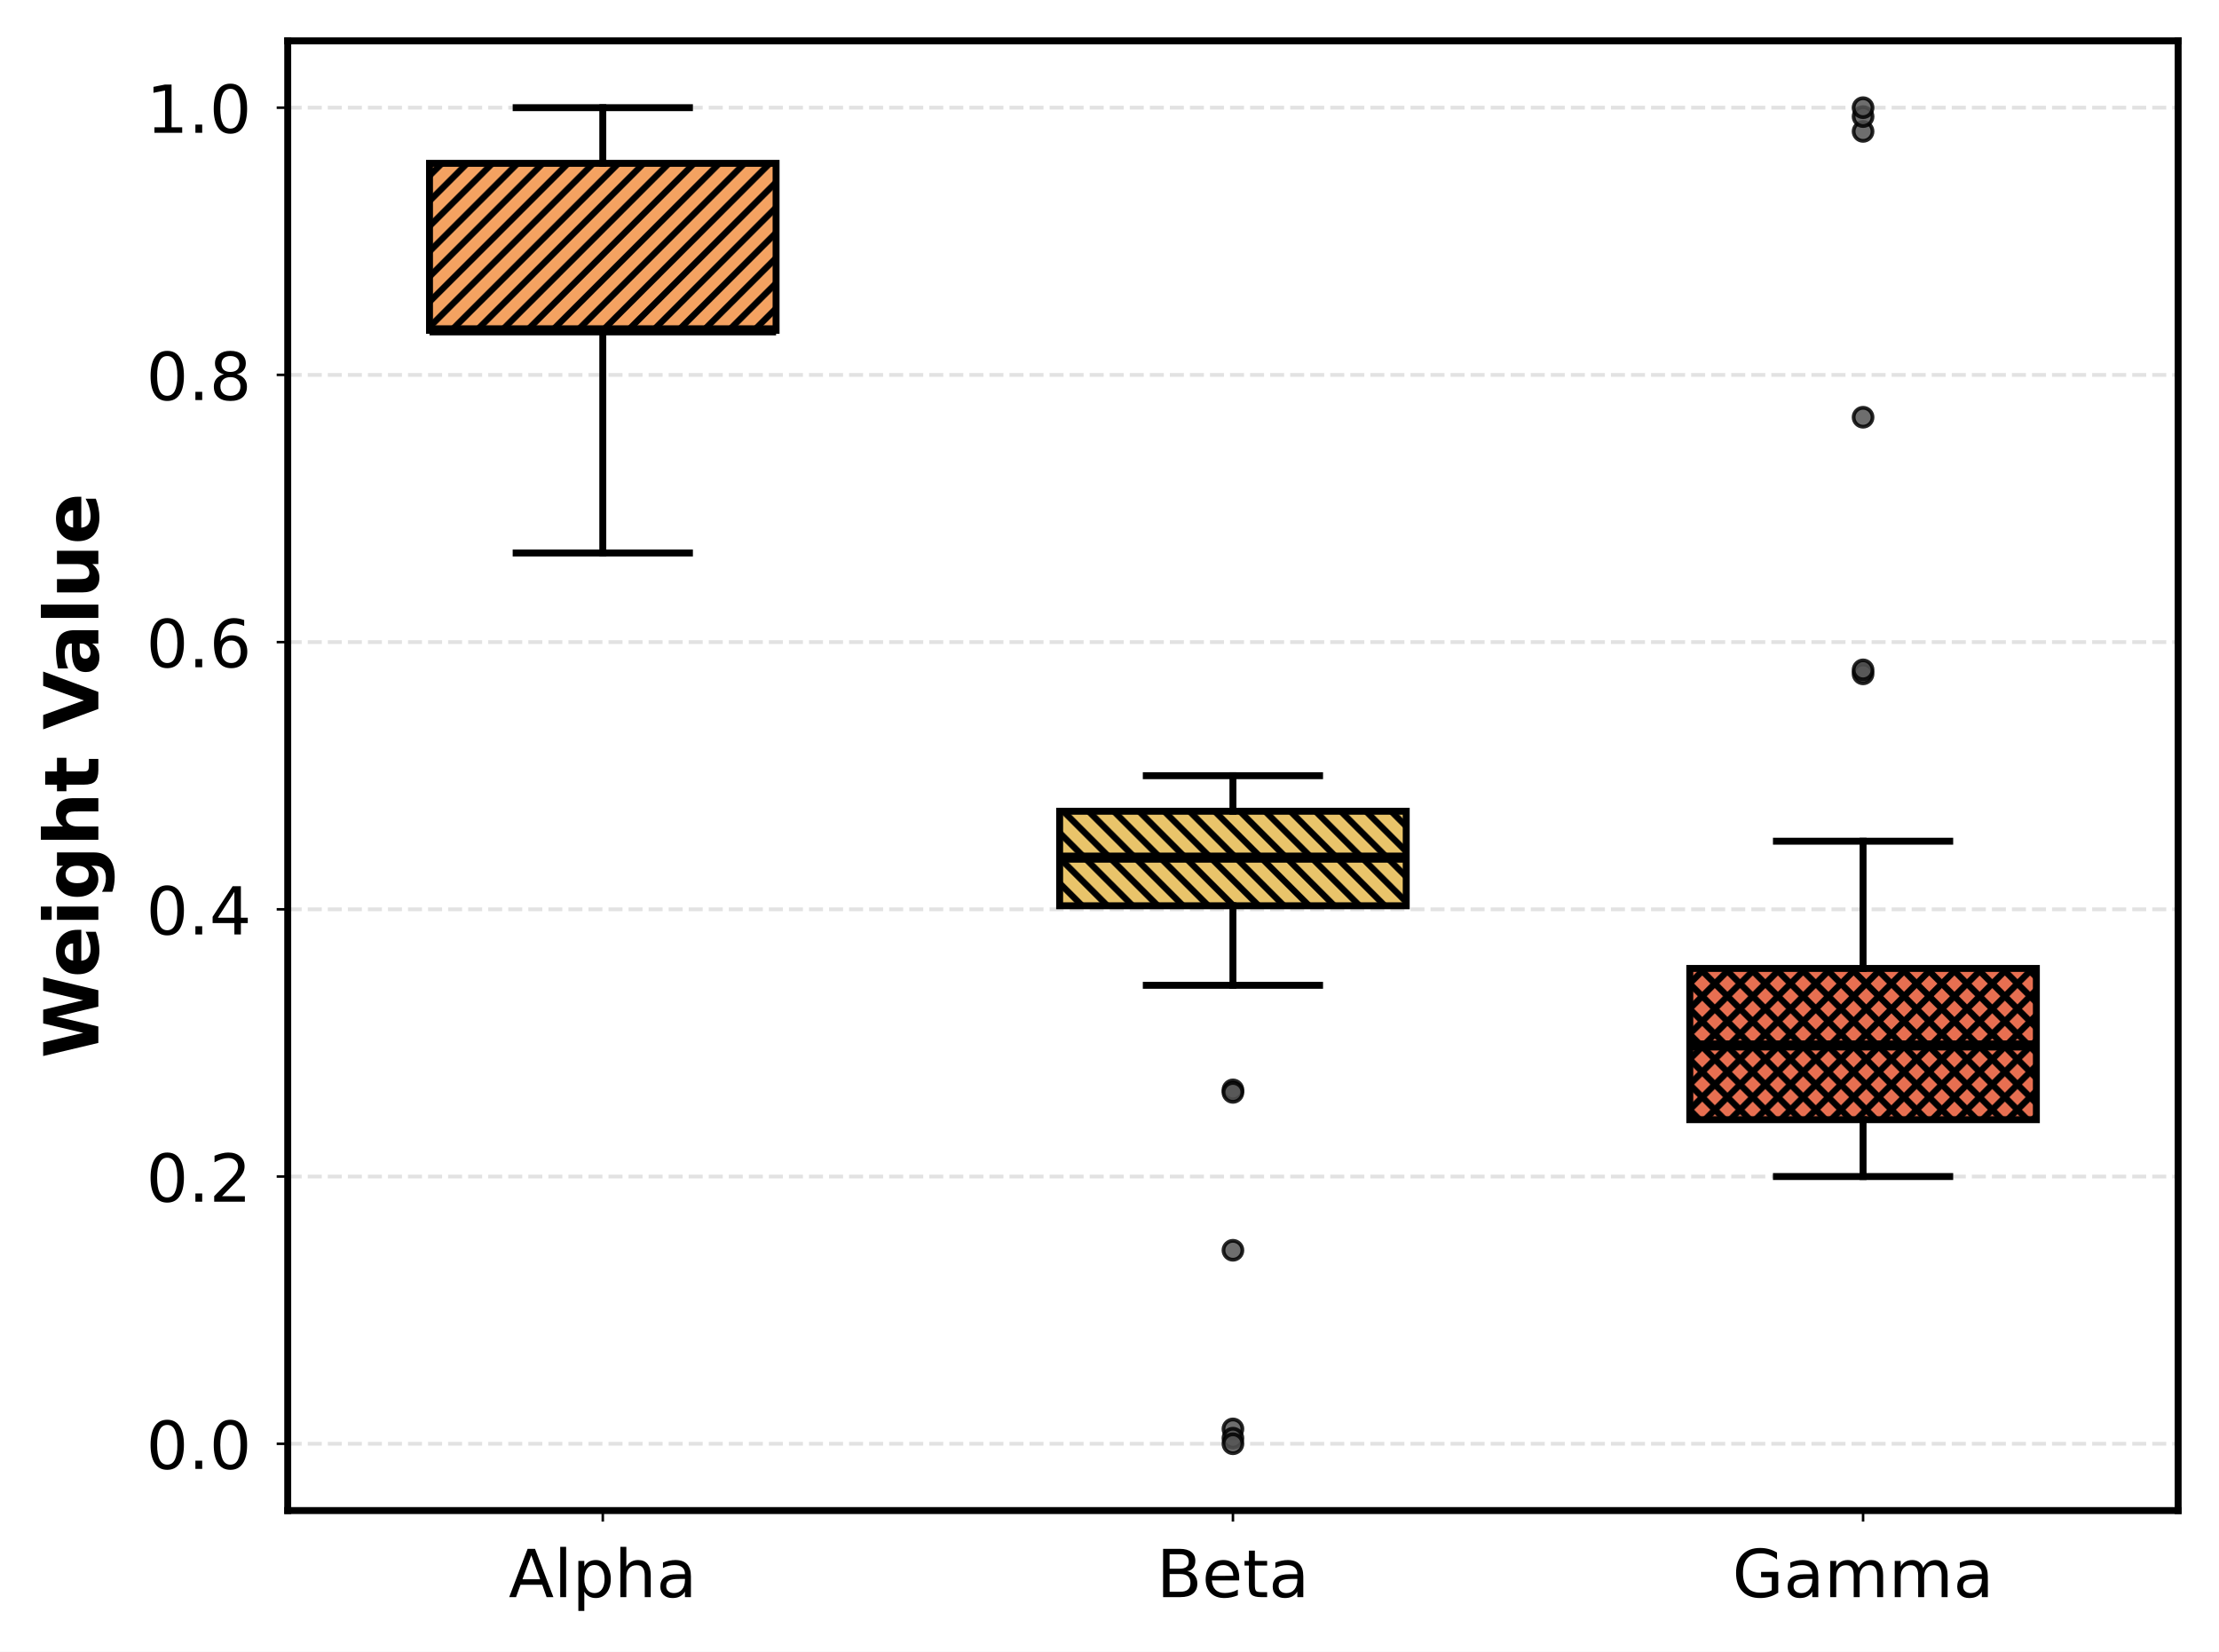
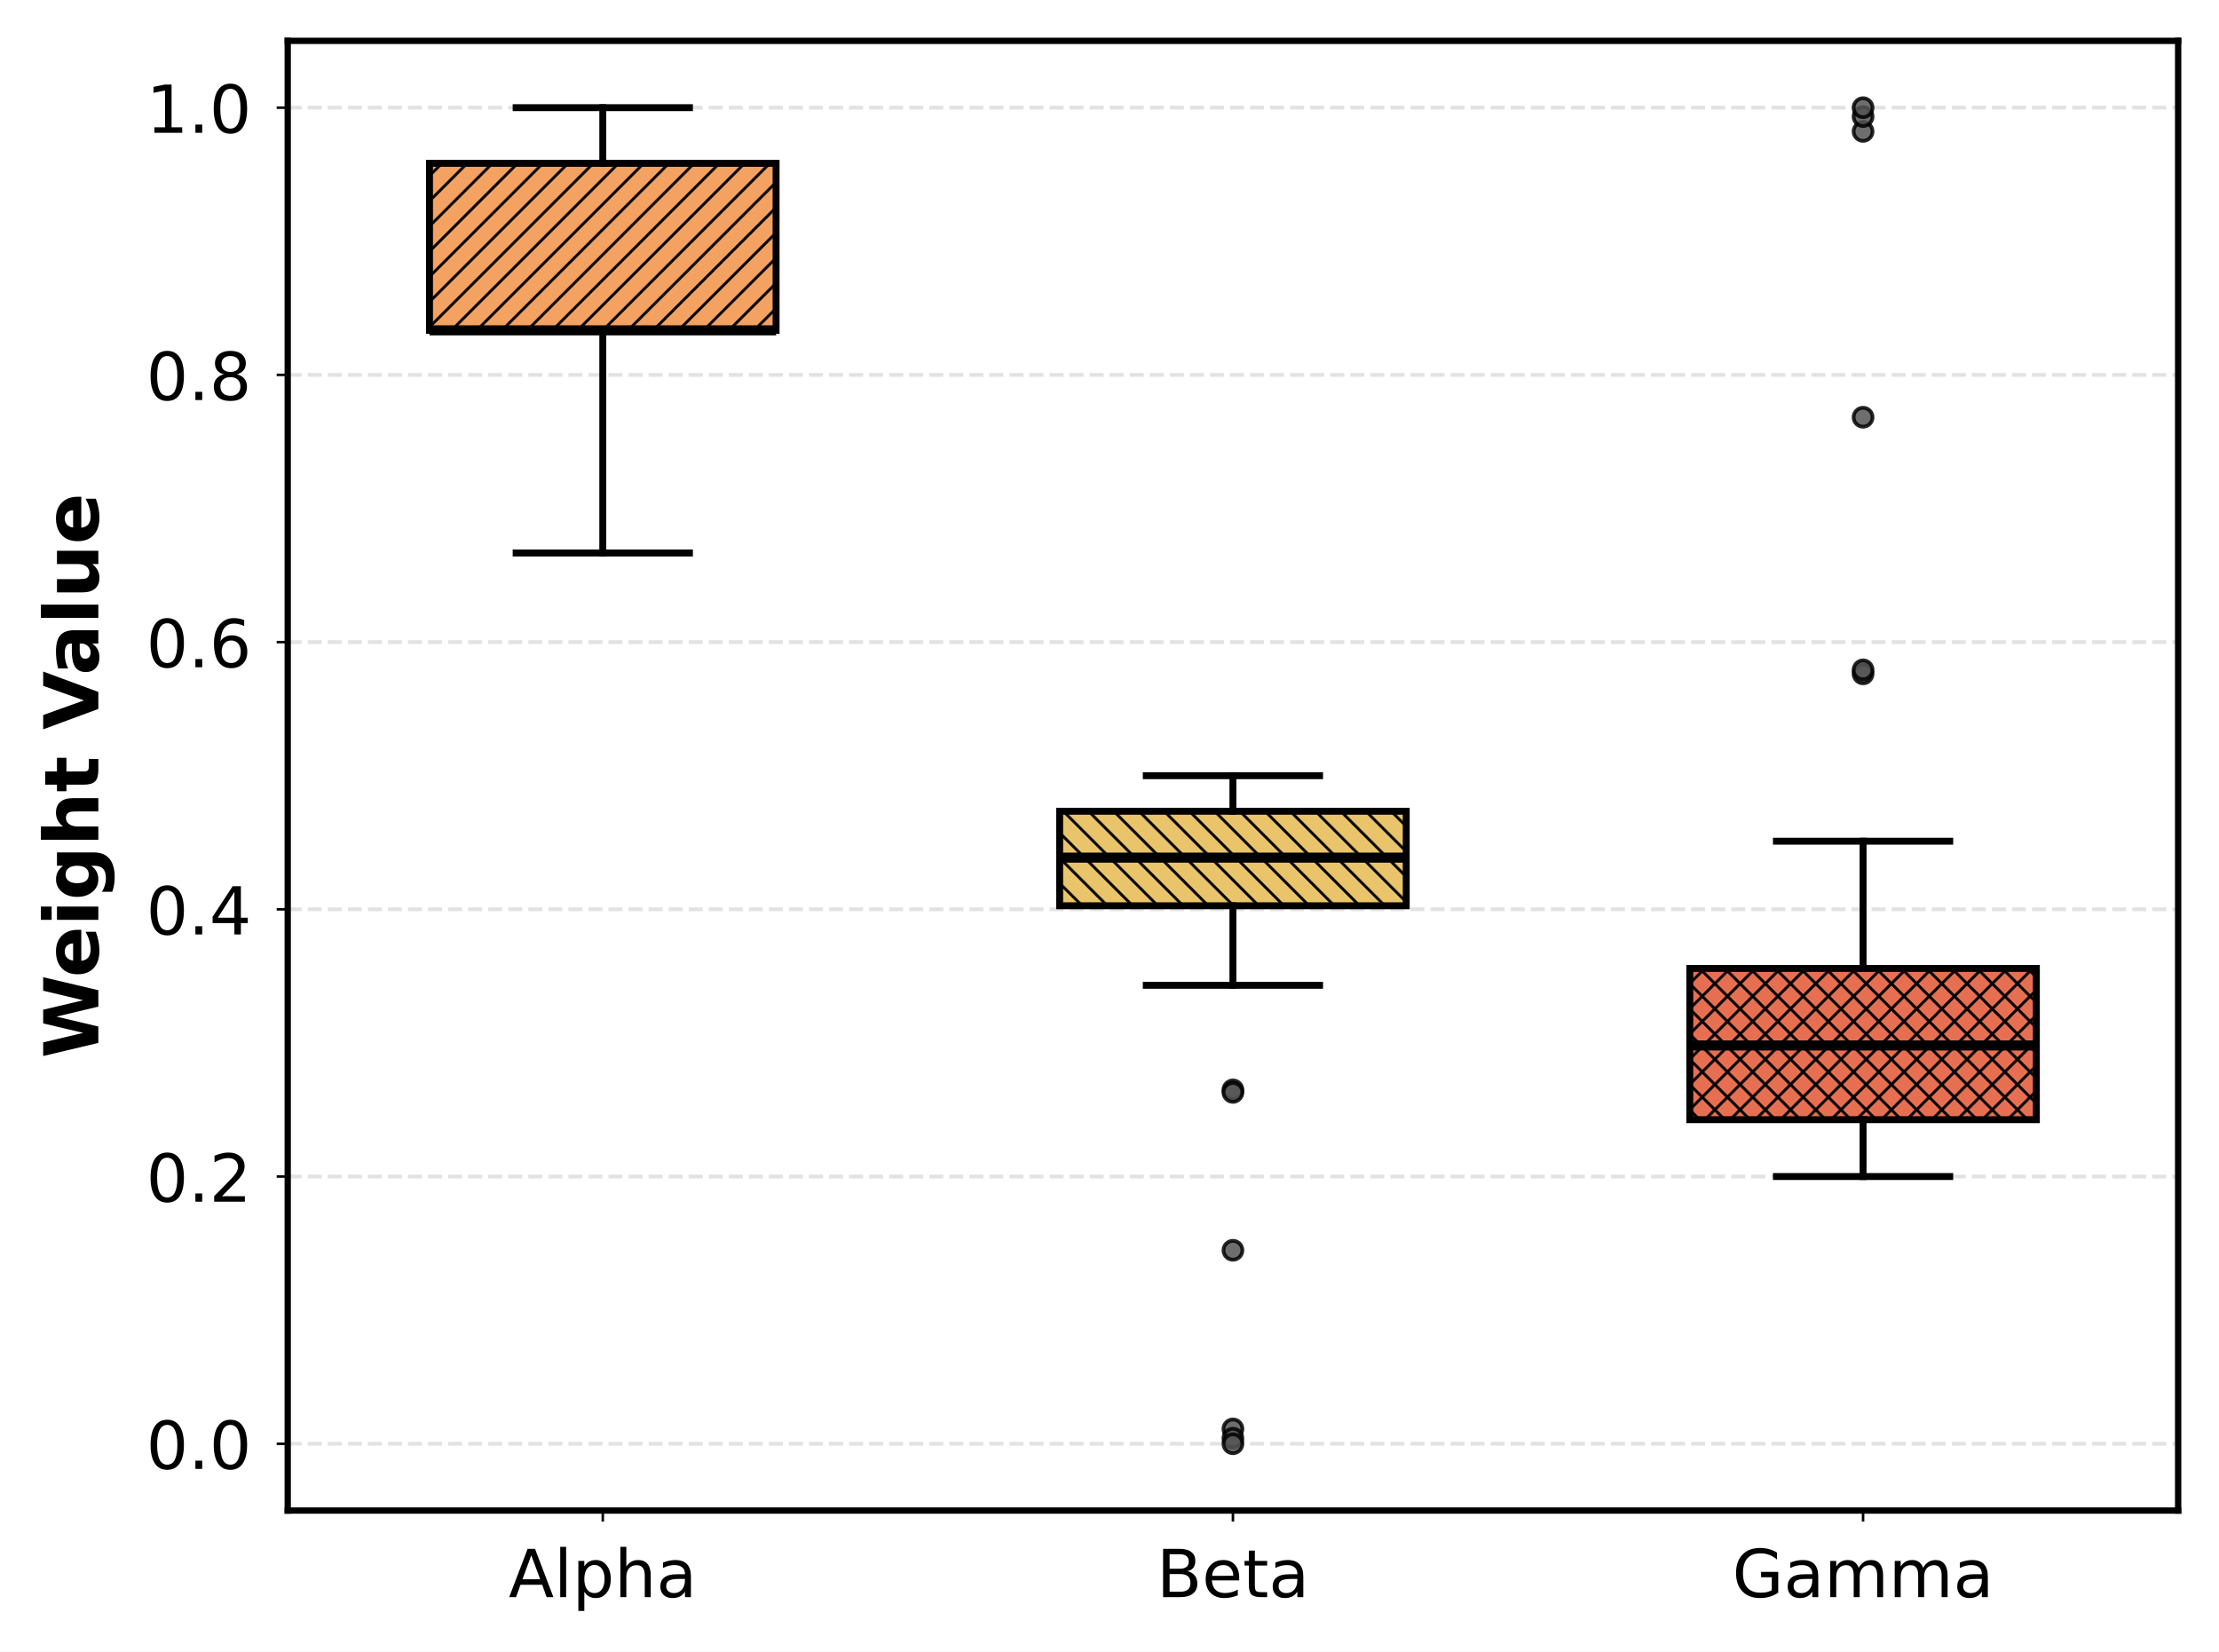
<svg xmlns="http://www.w3.org/2000/svg" xmlns:xlink="http://www.w3.org/1999/xlink" width="703.92pt" height="523.92pt" viewBox="0 0 703.92 523.92" version="1.1">
  <defs>
    <style type="text/css">*{stroke-linejoin: round; stroke-linecap: butt}</style>
  </defs>
  <g id="figure_1">
    <g id="patch_1">
      <path d="M 0 523.92  L 703.92 523.92  L 703.92 0  L 0 0  z " style="fill: #ffffff" />
    </g>
    <g id="axes_1">
      <g id="patch_2">
        <path d="M 91.272 479.135  L 690.96 479.135  L 690.96 12.96  L 91.272 12.96  z " style="fill: #ffffff" />
      </g>
      <g id="matplotlib.axis_1">
        <g id="xtick_1">
          <g id="line2d_1">
            <defs>
-               <path id="md59feac222" d="M 0 0  L 0 3.5  " style="stroke: #000000; stroke-width: 0.8" />
+               <path id="mdc21380cf2" d="M 0 0  L 0 3.5  " style="stroke: #000000; stroke-width: 0.8" />
            </defs>
            <g>
-               <use xlink:href="#md59feac222" x="191.22" y="479.135" style="stroke: #000000; stroke-width: 0.8" />
+               <use xlink:href="#mdc21380cf2" x="191.22" y="479.135" style="stroke: #000000; stroke-width: 0.8" />
            </g>
          </g>
          <g id="text_1">
            <text style="font-size: 21px; font-family: 'DejaVu Sans', 'Bitstream Vera Sans', 'Computer Modern Sans Serif', 'Lucida Grande', 'Verdana', 'Geneva', 'Lucid', 'Arial', 'Helvetica', 'Avant Garde', sans-serif; text-anchor: middle" x="191.22" y="506.592" transform="rotate(-0 191.2196 506.5922)">Alpha</text>
          </g>
        </g>
        <g id="xtick_2">
          <g id="line2d_2">
            <g>
-               <use xlink:href="#md59feac222" x="391.116" y="479.135" style="stroke: #000000; stroke-width: 0.8" />
+               <use xlink:href="#mdc21380cf2" x="391.116" y="479.135" style="stroke: #000000; stroke-width: 0.8" />
            </g>
          </g>
          <g id="text_2">
            <text style="font-size: 21px; font-family: 'DejaVu Sans', 'Bitstream Vera Sans', 'Computer Modern Sans Serif', 'Lucida Grande', 'Verdana', 'Geneva', 'Lucid', 'Arial', 'Helvetica', 'Avant Garde', sans-serif; text-anchor: middle" x="391.116" y="506.592" transform="rotate(-0 391.1155 506.5922)">Beta</text>
          </g>
        </g>
        <g id="xtick_3">
          <g id="line2d_3">
            <g>
-               <use xlink:href="#md59feac222" x="591.012" y="479.135" style="stroke: #000000; stroke-width: 0.8" />
+               <use xlink:href="#mdc21380cf2" x="591.012" y="479.135" style="stroke: #000000; stroke-width: 0.8" />
            </g>
          </g>
          <g id="text_3">
            <text style="font-size: 21px; font-family: 'DejaVu Sans', 'Bitstream Vera Sans', 'Computer Modern Sans Serif', 'Lucida Grande', 'Verdana', 'Geneva', 'Lucid', 'Arial', 'Helvetica', 'Avant Garde', sans-serif; text-anchor: middle" x="591.012" y="506.592" transform="rotate(-0 591.0115 506.5922)">Gamma</text>
          </g>
        </g>
      </g>
      <g id="matplotlib.axis_2">
        <g id="ytick_1">
          <g id="line2d_4">
-             <path d="M 91.272 457.946  L 690.96 457.946  " clip-path="url(#pc51a2b80fd)" style="fill: none; stroke-dasharray: 4.44,1.92; stroke-dashoffset: 0; stroke: #c0c0c0; stroke-opacity: 0.45; stroke-width: 1.2" />
+             <path d="M 91.272 457.946  L 690.96 457.946  " clip-path="url(#p5cb60a77cd)" style="fill: none; stroke-dasharray: 4.44,1.92; stroke-dashoffset: 0; stroke: #c0c0c0; stroke-opacity: 0.45; stroke-width: 1.2" />
          </g>
          <g id="line2d_5">
            <defs>
-               <path id="m0a890c2bb5" d="M 0 0  L -3.5 0  " style="stroke: #000000; stroke-width: 0.8" />
+               <path id="m7b43a7b3d1" d="M 0 0  L -3.5 0  " style="stroke: #000000; stroke-width: 0.8" />
            </defs>
            <g>
-               <use xlink:href="#m0a890c2bb5" x="91.272" y="457.946" style="stroke: #000000; stroke-width: 0.8" />
+               <use xlink:href="#m7b43a7b3d1" x="91.272" y="457.946" style="stroke: #000000; stroke-width: 0.8" />
            </g>
          </g>
          <g id="text_4">
            <text style="font-size: 21px; font-family: 'DejaVu Sans', 'Bitstream Vera Sans', 'Computer Modern Sans Serif', 'Lucida Grande', 'Verdana', 'Geneva', 'Lucid', 'Arial', 'Helvetica', 'Avant Garde', sans-serif; text-anchor: end" x="79.772" y="465.924" transform="rotate(-0 79.77156 465.924)">0.0</text>
          </g>
        </g>
        <g id="ytick_2">
          <g id="line2d_6">
-             <path d="M 91.272 373.186  L 690.96 373.186  " clip-path="url(#pc51a2b80fd)" style="fill: none; stroke-dasharray: 4.44,1.92; stroke-dashoffset: 0; stroke: #c0c0c0; stroke-opacity: 0.45; stroke-width: 1.2" />
+             <path d="M 91.272 373.186  L 690.96 373.186  " clip-path="url(#p5cb60a77cd)" style="fill: none; stroke-dasharray: 4.44,1.92; stroke-dashoffset: 0; stroke: #c0c0c0; stroke-opacity: 0.45; stroke-width: 1.2" />
          </g>
          <g id="line2d_7">
            <g>
-               <use xlink:href="#m0a890c2bb5" x="91.272" y="373.186" style="stroke: #000000; stroke-width: 0.8" />
+               <use xlink:href="#m7b43a7b3d1" x="91.272" y="373.186" style="stroke: #000000; stroke-width: 0.8" />
            </g>
          </g>
          <g id="text_5">
            <text style="font-size: 21px; font-family: 'DejaVu Sans', 'Bitstream Vera Sans', 'Computer Modern Sans Serif', 'Lucida Grande', 'Verdana', 'Geneva', 'Lucid', 'Arial', 'Helvetica', 'Avant Garde', sans-serif; text-anchor: end" x="79.772" y="381.165" transform="rotate(-0 79.77156 381.1648)">0.2</text>
          </g>
        </g>
        <g id="ytick_3">
          <g id="line2d_8">
-             <path d="M 91.272 288.427  L 690.96 288.427  " clip-path="url(#pc51a2b80fd)" style="fill: none; stroke-dasharray: 4.44,1.92; stroke-dashoffset: 0; stroke: #c0c0c0; stroke-opacity: 0.45; stroke-width: 1.2" />
+             <path d="M 91.272 288.427  L 690.96 288.427  " clip-path="url(#p5cb60a77cd)" style="fill: none; stroke-dasharray: 4.44,1.92; stroke-dashoffset: 0; stroke: #c0c0c0; stroke-opacity: 0.45; stroke-width: 1.2" />
          </g>
          <g id="line2d_9">
            <g>
-               <use xlink:href="#m0a890c2bb5" x="91.272" y="288.427" style="stroke: #000000; stroke-width: 0.8" />
+               <use xlink:href="#m7b43a7b3d1" x="91.272" y="288.427" style="stroke: #000000; stroke-width: 0.8" />
            </g>
          </g>
          <g id="text_6">
            <text style="font-size: 21px; font-family: 'DejaVu Sans', 'Bitstream Vera Sans', 'Computer Modern Sans Serif', 'Lucida Grande', 'Verdana', 'Geneva', 'Lucid', 'Arial', 'Helvetica', 'Avant Garde', sans-serif; text-anchor: end" x="79.772" y="296.406" transform="rotate(-0 79.77156 296.4057)">0.4</text>
          </g>
        </g>
        <g id="ytick_4">
          <g id="line2d_10">
-             <path d="M 91.272 203.668  L 690.96 203.668  " clip-path="url(#pc51a2b80fd)" style="fill: none; stroke-dasharray: 4.44,1.92; stroke-dashoffset: 0; stroke: #c0c0c0; stroke-opacity: 0.45; stroke-width: 1.2" />
+             <path d="M 91.272 203.668  L 690.96 203.668  " clip-path="url(#p5cb60a77cd)" style="fill: none; stroke-dasharray: 4.44,1.92; stroke-dashoffset: 0; stroke: #c0c0c0; stroke-opacity: 0.45; stroke-width: 1.2" />
          </g>
          <g id="line2d_11">
            <g>
-               <use xlink:href="#m0a890c2bb5" x="91.272" y="203.668" style="stroke: #000000; stroke-width: 0.8" />
+               <use xlink:href="#m7b43a7b3d1" x="91.272" y="203.668" style="stroke: #000000; stroke-width: 0.8" />
            </g>
          </g>
          <g id="text_7">
            <text style="font-size: 21px; font-family: 'DejaVu Sans', 'Bitstream Vera Sans', 'Computer Modern Sans Serif', 'Lucida Grande', 'Verdana', 'Geneva', 'Lucid', 'Arial', 'Helvetica', 'Avant Garde', sans-serif; text-anchor: end" x="79.772" y="211.647" transform="rotate(-0 79.77156 211.6465)">0.6</text>
          </g>
        </g>
        <g id="ytick_5">
          <g id="line2d_12">
-             <path d="M 91.272 118.909  L 690.96 118.909  " clip-path="url(#pc51a2b80fd)" style="fill: none; stroke-dasharray: 4.44,1.92; stroke-dashoffset: 0; stroke: #c0c0c0; stroke-opacity: 0.45; stroke-width: 1.2" />
+             <path d="M 91.272 118.909  L 690.96 118.909  " clip-path="url(#p5cb60a77cd)" style="fill: none; stroke-dasharray: 4.44,1.92; stroke-dashoffset: 0; stroke: #c0c0c0; stroke-opacity: 0.45; stroke-width: 1.2" />
          </g>
          <g id="line2d_13">
            <g>
-               <use xlink:href="#m0a890c2bb5" x="91.272" y="118.909" style="stroke: #000000; stroke-width: 0.8" />
+               <use xlink:href="#m7b43a7b3d1" x="91.272" y="118.909" style="stroke: #000000; stroke-width: 0.8" />
            </g>
          </g>
          <g id="text_8">
            <text style="font-size: 21px; font-family: 'DejaVu Sans', 'Bitstream Vera Sans', 'Computer Modern Sans Serif', 'Lucida Grande', 'Verdana', 'Geneva', 'Lucid', 'Arial', 'Helvetica', 'Avant Garde', sans-serif; text-anchor: end" x="79.772" y="126.887" transform="rotate(-0 79.77156 126.8873)">0.8</text>
          </g>
        </g>
        <g id="ytick_6">
          <g id="line2d_14">
-             <path d="M 91.272 34.15  L 690.96 34.15  " clip-path="url(#pc51a2b80fd)" style="fill: none; stroke-dasharray: 4.44,1.92; stroke-dashoffset: 0; stroke: #c0c0c0; stroke-opacity: 0.45; stroke-width: 1.2" />
+             <path d="M 91.272 34.15  L 690.96 34.15  " clip-path="url(#p5cb60a77cd)" style="fill: none; stroke-dasharray: 4.44,1.92; stroke-dashoffset: 0; stroke: #c0c0c0; stroke-opacity: 0.45; stroke-width: 1.2" />
          </g>
          <g id="line2d_15">
            <g>
-               <use xlink:href="#m0a890c2bb5" x="91.272" y="34.15" style="stroke: #000000; stroke-width: 0.8" />
+               <use xlink:href="#m7b43a7b3d1" x="91.272" y="34.15" style="stroke: #000000; stroke-width: 0.8" />
            </g>
          </g>
          <g id="text_9">
            <text style="font-size: 21px; font-family: 'DejaVu Sans', 'Bitstream Vera Sans', 'Computer Modern Sans Serif', 'Lucida Grande', 'Verdana', 'Geneva', 'Lucid', 'Arial', 'Helvetica', 'Avant Garde', sans-serif; text-anchor: end" x="79.772" y="42.128" transform="rotate(-0 79.77156 42.12815)">1.0</text>
          </g>
        </g>
        <g id="text_10">
          <text style="font-weight: 700; font-size: 24px; font-family: 'DejaVu Sans', 'Bitstream Vera Sans', 'Computer Modern Sans Serif', 'Lucida Grande', 'Verdana', 'Geneva', 'Lucid', 'Arial', 'Helvetica', 'Avant Garde', sans-serif; text-anchor: middle" x="31.196" y="246.048" transform="rotate(-90 31.19625 246.0477)">Weight Value</text>
        </g>
      </g>
      <g id="patch_3">
-         <path d="M 136.248 104.782  L 246.191 104.782  L 246.191 51.808  L 136.248 51.808  L 136.248 104.782  z " clip-path="url(#pc51a2b80fd)" style="fill: url(#h2aa977798a); stroke: #000000; stroke-width: 2.2; stroke-linejoin: miter" />
+         <path d="M 136.248 104.782  L 246.191 104.782  L 246.191 51.808  L 136.248 51.808  L 136.248 104.782  z " clip-path="url(#p5cb60a77cd)" style="fill: url(#h4cd79e7c45); stroke: #000000; stroke-width: 2.2; stroke-linejoin: miter" />
      </g>
      <g id="line2d_16">
-         <path d="M 191.22 104.782  L 191.22 175.415  " clip-path="url(#pc51a2b80fd)" style="fill: none; stroke: #000000; stroke-width: 2.2; stroke-linecap: square" />
+         <path d="M 191.22 104.782  L 191.22 175.415  " clip-path="url(#p5cb60a77cd)" style="fill: none; stroke: #000000; stroke-width: 2.2; stroke-linecap: square" />
      </g>
      <g id="line2d_17">
-         <path d="M 191.22 51.808  L 191.22 34.15  " clip-path="url(#pc51a2b80fd)" style="fill: none; stroke: #000000; stroke-width: 2.2; stroke-linecap: square" />
+         <path d="M 191.22 51.808  L 191.22 34.15  " clip-path="url(#p5cb60a77cd)" style="fill: none; stroke: #000000; stroke-width: 2.2; stroke-linecap: square" />
      </g>
      <g id="line2d_18">
-         <path d="M 163.734 175.415  L 218.705 175.415  " clip-path="url(#pc51a2b80fd)" style="fill: none; stroke: #000000; stroke-width: 2.2; stroke-linecap: square" />
+         <path d="M 163.734 175.415  L 218.705 175.415  " clip-path="url(#p5cb60a77cd)" style="fill: none; stroke: #000000; stroke-width: 2.2; stroke-linecap: square" />
      </g>
      <g id="line2d_19">
-         <path d="M 163.734 34.15  L 218.705 34.15  " clip-path="url(#pc51a2b80fd)" style="fill: none; stroke: #000000; stroke-width: 2.2; stroke-linecap: square" />
+         <path d="M 163.734 34.15  L 218.705 34.15  " clip-path="url(#p5cb60a77cd)" style="fill: none; stroke: #000000; stroke-width: 2.2; stroke-linecap: square" />
      </g>
      <g id="line2d_20" />
      <g id="patch_4">
-         <path d="M 336.144 287.304  L 446.087 287.304  L 446.087 257.319  L 336.144 257.319  L 336.144 287.304  z " clip-path="url(#pc51a2b80fd)" style="fill: url(#hd6bad253f9); stroke: #000000; stroke-width: 2.2; stroke-linejoin: miter" />
+         <path d="M 336.144 287.304  L 446.087 287.304  L 446.087 257.319  L 336.144 257.319  L 336.144 287.304  z " clip-path="url(#p5cb60a77cd)" style="fill: url(#h6da195fd85); stroke: #000000; stroke-width: 2.2; stroke-linejoin: miter" />
      </g>
      <g id="line2d_21">
-         <path d="M 391.116 287.304  L 391.116 312.525  " clip-path="url(#pc51a2b80fd)" style="fill: none; stroke: #000000; stroke-width: 2.2; stroke-linecap: square" />
+         <path d="M 391.116 287.304  L 391.116 312.525  " clip-path="url(#p5cb60a77cd)" style="fill: none; stroke: #000000; stroke-width: 2.2; stroke-linecap: square" />
      </g>
      <g id="line2d_22">
-         <path d="M 391.116 257.319  L 391.116 246.048  " clip-path="url(#pc51a2b80fd)" style="fill: none; stroke: #000000; stroke-width: 2.2; stroke-linecap: square" />
+         <path d="M 391.116 257.319  L 391.116 246.048  " clip-path="url(#p5cb60a77cd)" style="fill: none; stroke: #000000; stroke-width: 2.2; stroke-linecap: square" />
      </g>
      <g id="line2d_23">
-         <path d="M 363.63 312.525  L 418.601 312.525  " clip-path="url(#pc51a2b80fd)" style="fill: none; stroke: #000000; stroke-width: 2.2; stroke-linecap: square" />
+         <path d="M 363.63 312.525  L 418.601 312.525  " clip-path="url(#p5cb60a77cd)" style="fill: none; stroke: #000000; stroke-width: 2.2; stroke-linecap: square" />
      </g>
      <g id="line2d_24">
-         <path d="M 363.63 246.048  L 418.601 246.048  " clip-path="url(#pc51a2b80fd)" style="fill: none; stroke: #000000; stroke-width: 2.2; stroke-linecap: square" />
+         <path d="M 363.63 246.048  L 418.601 246.048  " clip-path="url(#p5cb60a77cd)" style="fill: none; stroke: #000000; stroke-width: 2.2; stroke-linecap: square" />
      </g>
      <g id="line2d_25">
        <defs>
-           <path id="m26b52dd6b5" d="M 0 3  C 0.796 3 1.559 2.684 2.121 2.121  C 2.684 1.559 3 0.796 3 0  C 3 -0.796 2.684 -1.559 2.121 -2.121  C 1.559 -2.684 0.796 -3 0 -3  C -0.796 -3 -1.559 -2.684 -2.121 -2.121  C -2.684 -1.559 -3 -0.796 -3 0  C -3 0.796 -2.684 1.559 -2.121 2.121  C -1.559 2.684 -0.796 3 0 3  z " style="stroke: #000000; stroke-opacity: 0.85; stroke-width: 1.2" />
+           <path id="maa524fe3e0" d="M 0 3  C 0.796 3 1.559 2.684 2.121 2.121  C 2.684 1.559 3 0.796 3 0  C 3 -0.796 2.684 -1.559 2.121 -2.121  C 1.559 -2.684 0.796 -3 0 -3  C -0.796 -3 -1.559 -2.684 -2.121 -2.121  C -2.684 -1.559 -3 -0.796 -3 0  C -3 0.796 -2.684 1.559 -2.121 2.121  C -1.559 2.684 -0.796 3 0 3  z " style="stroke: #000000; stroke-opacity: 0.85; stroke-width: 1.2" />
        </defs>
-         <g clip-path="url(#pc51a2b80fd)">
-           <use xlink:href="#m26b52dd6b5" x="391.116" y="345.699" style="fill: #555555; fill-opacity: 0.85; stroke: #000000; stroke-opacity: 0.85; stroke-width: 1.2" />
-           <use xlink:href="#m26b52dd6b5" x="391.116" y="396.574" style="fill: #555555; fill-opacity: 0.85; stroke: #000000; stroke-opacity: 0.85; stroke-width: 1.2" />
-           <use xlink:href="#m26b52dd6b5" x="391.116" y="346.493" style="fill: #555555; fill-opacity: 0.85; stroke: #000000; stroke-opacity: 0.85; stroke-width: 1.2" />
-           <use xlink:href="#m26b52dd6b5" x="391.116" y="453.237" style="fill: #555555; fill-opacity: 0.85; stroke: #000000; stroke-opacity: 0.85; stroke-width: 1.2" />
-           <use xlink:href="#m26b52dd6b5" x="391.116" y="456.18" style="fill: #555555; fill-opacity: 0.85; stroke: #000000; stroke-opacity: 0.85; stroke-width: 1.2" />
-           <use xlink:href="#m26b52dd6b5" x="391.116" y="457.946" style="fill: #555555; fill-opacity: 0.85; stroke: #000000; stroke-opacity: 0.85; stroke-width: 1.2" />
+         <g clip-path="url(#p5cb60a77cd)">
+           <use xlink:href="#maa524fe3e0" x="391.116" y="345.699" style="fill: #555555; fill-opacity: 0.85; stroke: #000000; stroke-opacity: 0.85; stroke-width: 1.2" />
+           <use xlink:href="#maa524fe3e0" x="391.116" y="396.574" style="fill: #555555; fill-opacity: 0.85; stroke: #000000; stroke-opacity: 0.85; stroke-width: 1.2" />
+           <use xlink:href="#maa524fe3e0" x="391.116" y="346.493" style="fill: #555555; fill-opacity: 0.85; stroke: #000000; stroke-opacity: 0.85; stroke-width: 1.2" />
+           <use xlink:href="#maa524fe3e0" x="391.116" y="453.237" style="fill: #555555; fill-opacity: 0.85; stroke: #000000; stroke-opacity: 0.85; stroke-width: 1.2" />
+           <use xlink:href="#maa524fe3e0" x="391.116" y="456.18" style="fill: #555555; fill-opacity: 0.85; stroke: #000000; stroke-opacity: 0.85; stroke-width: 1.2" />
+           <use xlink:href="#maa524fe3e0" x="391.116" y="457.946" style="fill: #555555; fill-opacity: 0.85; stroke: #000000; stroke-opacity: 0.85; stroke-width: 1.2" />
        </g>
      </g>
      <g id="patch_5">
-         <path d="M 536.04 355.152  L 645.983 355.152  L 645.983 307.176  L 536.04 307.176  L 536.04 355.152  z " clip-path="url(#pc51a2b80fd)" style="fill: url(#h4a128d076e); stroke: #000000; stroke-width: 2.2; stroke-linejoin: miter" />
+         <path d="M 536.04 355.152  L 645.983 355.152  L 645.983 307.176  L 536.04 307.176  L 536.04 355.152  z " clip-path="url(#p5cb60a77cd)" style="fill: url(#hda3ffea87b); stroke: #000000; stroke-width: 2.2; stroke-linejoin: miter" />
      </g>
      <g id="line2d_26">
-         <path d="M 591.012 355.152  L 591.012 373.186  " clip-path="url(#pc51a2b80fd)" style="fill: none; stroke: #000000; stroke-width: 2.2; stroke-linecap: square" />
+         <path d="M 591.012 355.152  L 591.012 373.186  " clip-path="url(#p5cb60a77cd)" style="fill: none; stroke: #000000; stroke-width: 2.2; stroke-linecap: square" />
      </g>
      <g id="line2d_27">
-         <path d="M 591.012 307.176  L 591.012 266.823  " clip-path="url(#pc51a2b80fd)" style="fill: none; stroke: #000000; stroke-width: 2.2; stroke-linecap: square" />
+         <path d="M 591.012 307.176  L 591.012 266.823  " clip-path="url(#p5cb60a77cd)" style="fill: none; stroke: #000000; stroke-width: 2.2; stroke-linecap: square" />
      </g>
      <g id="line2d_28">
-         <path d="M 563.526 373.186  L 618.497 373.186  " clip-path="url(#pc51a2b80fd)" style="fill: none; stroke: #000000; stroke-width: 2.2; stroke-linecap: square" />
+         <path d="M 563.526 373.186  L 618.497 373.186  " clip-path="url(#p5cb60a77cd)" style="fill: none; stroke: #000000; stroke-width: 2.2; stroke-linecap: square" />
      </g>
      <g id="line2d_29">
-         <path d="M 563.526 266.823  L 618.497 266.823  " clip-path="url(#pc51a2b80fd)" style="fill: none; stroke: #000000; stroke-width: 2.2; stroke-linecap: square" />
+         <path d="M 563.526 266.823  L 618.497 266.823  " clip-path="url(#p5cb60a77cd)" style="fill: none; stroke: #000000; stroke-width: 2.2; stroke-linecap: square" />
      </g>
      <g id="line2d_30">
-         <g clip-path="url(#pc51a2b80fd)">
-           <use xlink:href="#m26b52dd6b5" x="591.012" y="213.745" style="fill: #555555; fill-opacity: 0.85; stroke: #000000; stroke-opacity: 0.85; stroke-width: 1.2" />
-           <use xlink:href="#m26b52dd6b5" x="591.012" y="132.344" style="fill: #555555; fill-opacity: 0.85; stroke: #000000; stroke-opacity: 0.85; stroke-width: 1.2" />
-           <use xlink:href="#m26b52dd6b5" x="591.012" y="212.474" style="fill: #555555; fill-opacity: 0.85; stroke: #000000; stroke-opacity: 0.85; stroke-width: 1.2" />
-           <use xlink:href="#m26b52dd6b5" x="591.012" y="41.684" style="fill: #555555; fill-opacity: 0.85; stroke: #000000; stroke-opacity: 0.85; stroke-width: 1.2" />
-           <use xlink:href="#m26b52dd6b5" x="591.012" y="36.975" style="fill: #555555; fill-opacity: 0.85; stroke: #000000; stroke-opacity: 0.85; stroke-width: 1.2" />
-           <use xlink:href="#m26b52dd6b5" x="591.012" y="34.15" style="fill: #555555; fill-opacity: 0.85; stroke: #000000; stroke-opacity: 0.85; stroke-width: 1.2" />
+         <g clip-path="url(#p5cb60a77cd)">
+           <use xlink:href="#maa524fe3e0" x="591.012" y="213.745" style="fill: #555555; fill-opacity: 0.85; stroke: #000000; stroke-opacity: 0.85; stroke-width: 1.2" />
+           <use xlink:href="#maa524fe3e0" x="591.012" y="132.344" style="fill: #555555; fill-opacity: 0.85; stroke: #000000; stroke-opacity: 0.85; stroke-width: 1.2" />
+           <use xlink:href="#maa524fe3e0" x="591.012" y="212.474" style="fill: #555555; fill-opacity: 0.85; stroke: #000000; stroke-opacity: 0.85; stroke-width: 1.2" />
+           <use xlink:href="#maa524fe3e0" x="591.012" y="41.684" style="fill: #555555; fill-opacity: 0.85; stroke: #000000; stroke-opacity: 0.85; stroke-width: 1.2" />
+           <use xlink:href="#maa524fe3e0" x="591.012" y="36.975" style="fill: #555555; fill-opacity: 0.85; stroke: #000000; stroke-opacity: 0.85; stroke-width: 1.2" />
+           <use xlink:href="#maa524fe3e0" x="591.012" y="34.15" style="fill: #555555; fill-opacity: 0.85; stroke: #000000; stroke-opacity: 0.85; stroke-width: 1.2" />
        </g>
      </g>
      <g id="line2d_31">
-         <path d="M 136.248 104.782  L 246.191 104.782  " clip-path="url(#pc51a2b80fd)" style="fill: none; stroke: #000000; stroke-width: 3.2" />
+         <path d="M 136.248 104.782  L 246.191 104.782  " clip-path="url(#p5cb60a77cd)" style="fill: none; stroke: #000000; stroke-width: 3.2" />
      </g>
      <g id="line2d_32">
-         <path d="M 336.144 272.034  L 446.087 272.034  " clip-path="url(#pc51a2b80fd)" style="fill: none; stroke: #000000; stroke-width: 3.2" />
+         <path d="M 336.144 272.034  L 446.087 272.034  " clip-path="url(#p5cb60a77cd)" style="fill: none; stroke: #000000; stroke-width: 3.2" />
      </g>
      <g id="line2d_33">
-         <path d="M 536.04 331.608  L 645.983 331.608  " clip-path="url(#pc51a2b80fd)" style="fill: none; stroke: #000000; stroke-width: 3.2" />
+         <path d="M 536.04 331.608  L 645.983 331.608  " clip-path="url(#p5cb60a77cd)" style="fill: none; stroke: #000000; stroke-width: 3.2" />
      </g>
      <g id="patch_6">
-         <path d="M 91.272 479.135  L 91.272 12.96  " style="fill: none; stroke: #000000; stroke-width: 2.2; stroke-linejoin: miter; stroke-linecap: square" />
+         <path d="M 91.272 479.135  L 91.272 12.96  " style="fill: none; stroke: #000000; stroke-width: 2; stroke-linejoin: miter; stroke-linecap: square" />
      </g>
      <g id="patch_7">
-         <path d="M 690.96 479.135  L 690.96 12.96  " style="fill: none; stroke: #000000; stroke-width: 2.2; stroke-linejoin: miter; stroke-linecap: square" />
+         <path d="M 690.96 479.135  L 690.96 12.96  " style="fill: none; stroke: #000000; stroke-width: 2; stroke-linejoin: miter; stroke-linecap: square" />
      </g>
      <g id="patch_8">
-         <path d="M 91.272 479.135  L 690.96 479.135  " style="fill: none; stroke: #000000; stroke-width: 2.2; stroke-linejoin: miter; stroke-linecap: square" />
+         <path d="M 91.272 479.135  L 690.96 479.135  " style="fill: none; stroke: #000000; stroke-width: 2; stroke-linejoin: miter; stroke-linecap: square" />
      </g>
      <g id="patch_9">
-         <path d="M 91.272 12.96  L 690.96 12.96  " style="fill: none; stroke: #000000; stroke-width: 2.2; stroke-linejoin: miter; stroke-linecap: square" />
+         <path d="M 91.272 12.96  L 690.96 12.96  " style="fill: none; stroke: #000000; stroke-width: 2; stroke-linejoin: miter; stroke-linecap: square" />
      </g>
    </g>
  </g>
  <defs>
-     <clipPath id="pc51a2b80fd">
+     <clipPath id="p5cb60a77cd">
      <rect x="91.272" y="12.96" width="599.688" height="466.175" />
    </clipPath>
  </defs>
  <defs>
-     <pattern id="h2aa977798a" patternUnits="userSpaceOnUse" x="0" y="0" width="72" height="72">
+     <pattern id="h4cd79e7c45" patternUnits="userSpaceOnUse" x="0" y="0" width="72" height="72">
      <rect x="0" y="0" width="73" height="73" fill="#f4a261" />
-       <path d="M -36 36  L 36 -36  M -32 40  L 40 -32  M -28 44  L 44 -28  M -24 48  L 48 -24  M -20 52  L 52 -20  M -16 56  L 56 -16  M -12 60  L 60 -12  M -8 64  L 64 -8  M -4 68  L 68 -4  M 0 72  L 72 0  M 4 76  L 76 4  M 8 80  L 80 8  M 12 84  L 84 12  M 16 88  L 88 16  M 20 92  L 92 20  M 24 96  L 96 24  M 28 100  L 100 28  M 32 104  L 104 32  M 36 108  L 108 36  " style="fill: #000000; stroke: #000000; stroke-width: 2.0; stroke-linecap: butt; stroke-linejoin: miter" />
+       <path d="M -36 36  L 36 -36  M -32 40  L 40 -32  M -28 44  L 44 -28  M -24 48  L 48 -24  M -20 52  L 52 -20  M -16 56  L 56 -16  M -12 60  L 60 -12  M -8 64  L 64 -8  M -4 68  L 68 -4  M 0 72  L 72 0  M 4 76  L 76 4  M 8 80  L 80 8  M 12 84  L 84 12  M 16 88  L 88 16  M 20 92  L 92 20  M 24 96  L 96 24  M 28 100  L 100 28  M 32 104  L 104 32  M 36 108  L 108 36  " style="fill: #000000; stroke: #000000; stroke-width: 0.9; stroke-linecap: butt; stroke-linejoin: miter" />
    </pattern>
-     <pattern id="hd6bad253f9" patternUnits="userSpaceOnUse" x="0" y="0" width="72" height="72">
+     <pattern id="h6da195fd85" patternUnits="userSpaceOnUse" x="0" y="0" width="72" height="72">
      <rect x="0" y="0" width="73" height="73" fill="#e9c46a" />
-       <path d="M -36 36  L 36 108  M -32 32  L 40 104  M -28 28  L 44 100  M -24 24  L 48 96  M -20 20  L 52 92  M -16 16  L 56 88  M -12 12  L 60 84  M -8 8  L 64 80  M -4 4  L 68 76  M 0 0  L 72 72  M 4 -4  L 76 68  M 8 -8  L 80 64  M 12 -12  L 84 60  M 16 -16  L 88 56  M 20 -20  L 92 52  M 24 -24  L 96 48  M 28 -28  L 100 44  M 32 -32  L 104 40  M 36 -36  L 108 36  " style="fill: #000000; stroke: #000000; stroke-width: 2.0; stroke-linecap: butt; stroke-linejoin: miter" />
+       <path d="M -36 36  L 36 108  M -32 32  L 40 104  M -28 28  L 44 100  M -24 24  L 48 96  M -20 20  L 52 92  M -16 16  L 56 88  M -12 12  L 60 84  M -8 8  L 64 80  M -4 4  L 68 76  M 0 0  L 72 72  M 4 -4  L 76 68  M 8 -8  L 80 64  M 12 -12  L 84 60  M 16 -16  L 88 56  M 20 -20  L 92 52  M 24 -24  L 96 48  M 28 -28  L 100 44  M 32 -32  L 104 40  M 36 -36  L 108 36  " style="fill: #000000; stroke: #000000; stroke-width: 0.9; stroke-linecap: butt; stroke-linejoin: miter" />
    </pattern>
-     <pattern id="h4a128d076e" patternUnits="userSpaceOnUse" x="0" y="0" width="72" height="72">
+     <pattern id="hda3ffea87b" patternUnits="userSpaceOnUse" x="0" y="0" width="72" height="72">
      <rect x="0" y="0" width="73" height="73" fill="#e76f51" />
-       <path d="M -36 36  L 36 -36  M -32 40  L 40 -32  M -28 44  L 44 -28  M -24 48  L 48 -24  M -20 52  L 52 -20  M -16 56  L 56 -16  M -12 60  L 60 -12  M -8 64  L 64 -8  M -4 68  L 68 -4  M 0 72  L 72 0  M 4 76  L 76 4  M 8 80  L 80 8  M 12 84  L 84 12  M 16 88  L 88 16  M 20 92  L 92 20  M 24 96  L 96 24  M 28 100  L 100 28  M 32 104  L 104 32  M 36 108  L 108 36  M -36 36  L 36 108  M -32 32  L 40 104  M -28 28  L 44 100  M -24 24  L 48 96  M -20 20  L 52 92  M -16 16  L 56 88  M -12 12  L 60 84  M -8 8  L 64 80  M -4 4  L 68 76  M 0 0  L 72 72  M 4 -4  L 76 68  M 8 -8  L 80 64  M 12 -12  L 84 60  M 16 -16  L 88 56  M 20 -20  L 92 52  M 24 -24  L 96 48  M 28 -28  L 100 44  M 32 -32  L 104 40  M 36 -36  L 108 36  " style="fill: #000000; stroke: #000000; stroke-width: 2.0; stroke-linecap: butt; stroke-linejoin: miter" />
+       <path d="M -36 36  L 36 -36  M -32 40  L 40 -32  M -28 44  L 44 -28  M -24 48  L 48 -24  M -20 52  L 52 -20  M -16 56  L 56 -16  M -12 60  L 60 -12  M -8 64  L 64 -8  M -4 68  L 68 -4  M 0 72  L 72 0  M 4 76  L 76 4  M 8 80  L 80 8  M 12 84  L 84 12  M 16 88  L 88 16  M 20 92  L 92 20  M 24 96  L 96 24  M 28 100  L 100 28  M 32 104  L 104 32  M 36 108  L 108 36  M -36 36  L 36 108  M -32 32  L 40 104  M -28 28  L 44 100  M -24 24  L 48 96  M -20 20  L 52 92  M -16 16  L 56 88  M -12 12  L 60 84  M -8 8  L 64 80  M -4 4  L 68 76  M 0 0  L 72 72  M 4 -4  L 76 68  M 8 -8  L 80 64  M 12 -12  L 84 60  M 16 -16  L 88 56  M 20 -20  L 92 52  M 24 -24  L 96 48  M 28 -28  L 100 44  M 32 -32  L 104 40  M 36 -36  L 108 36  " style="fill: #000000; stroke: #000000; stroke-width: 0.9; stroke-linecap: butt; stroke-linejoin: miter" />
    </pattern>
  </defs>
</svg>
